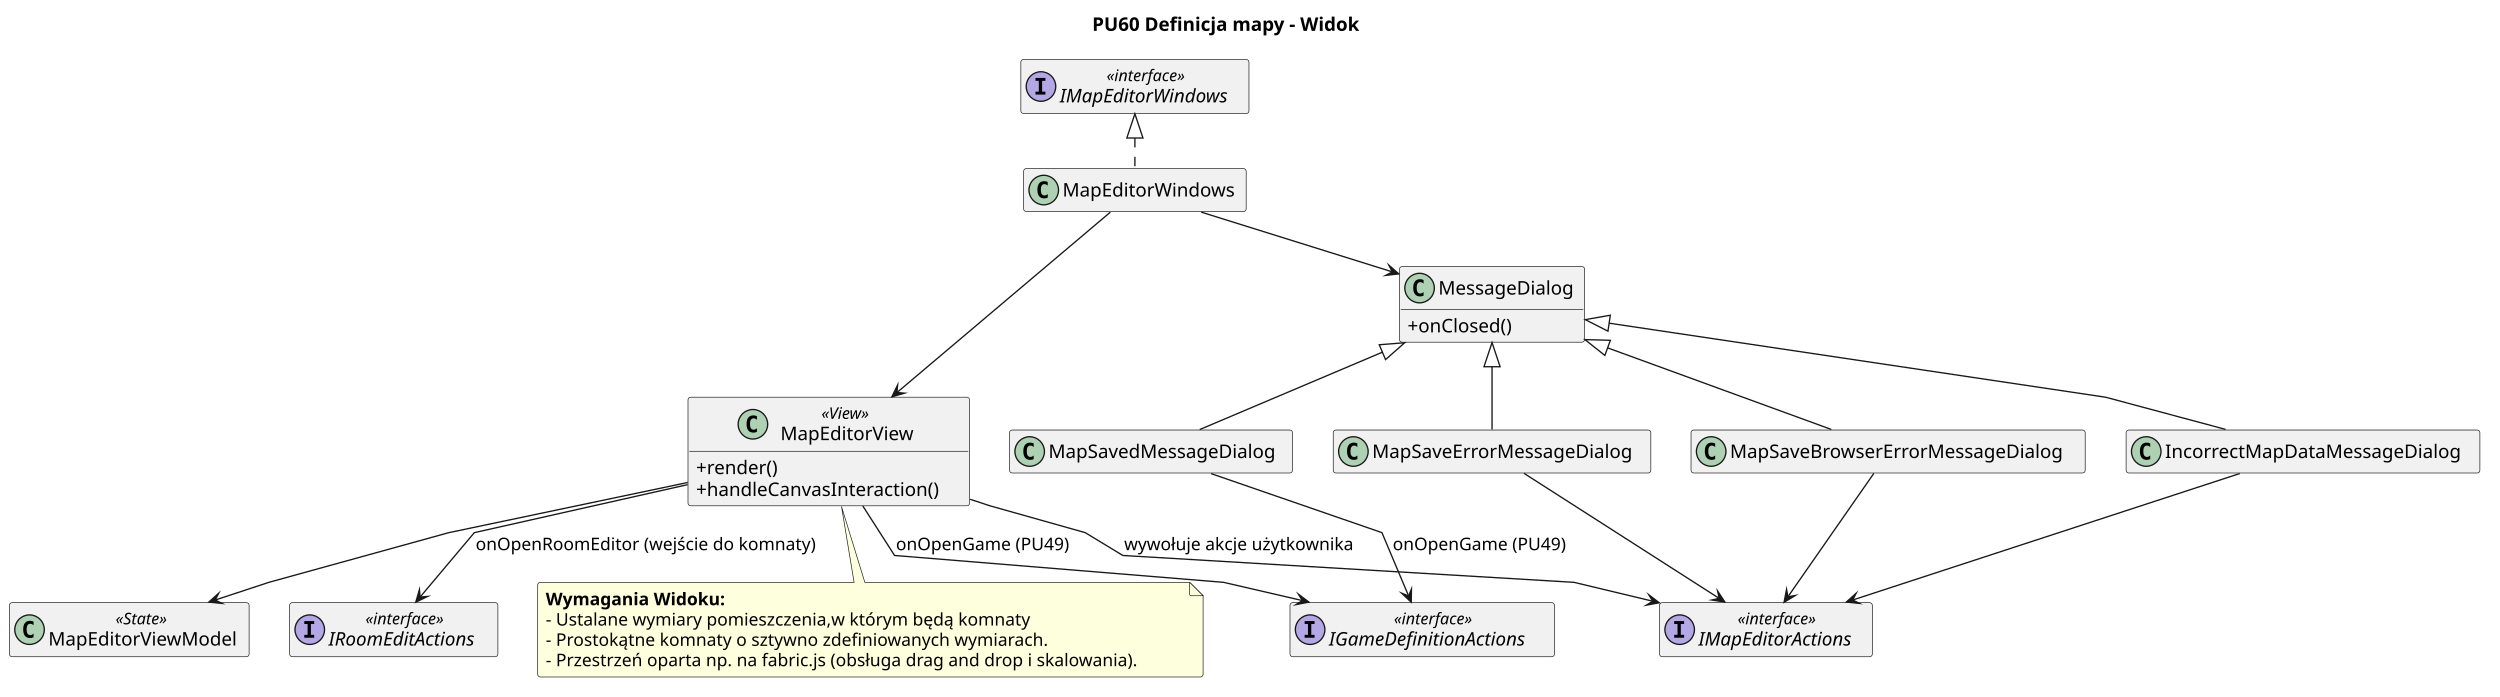
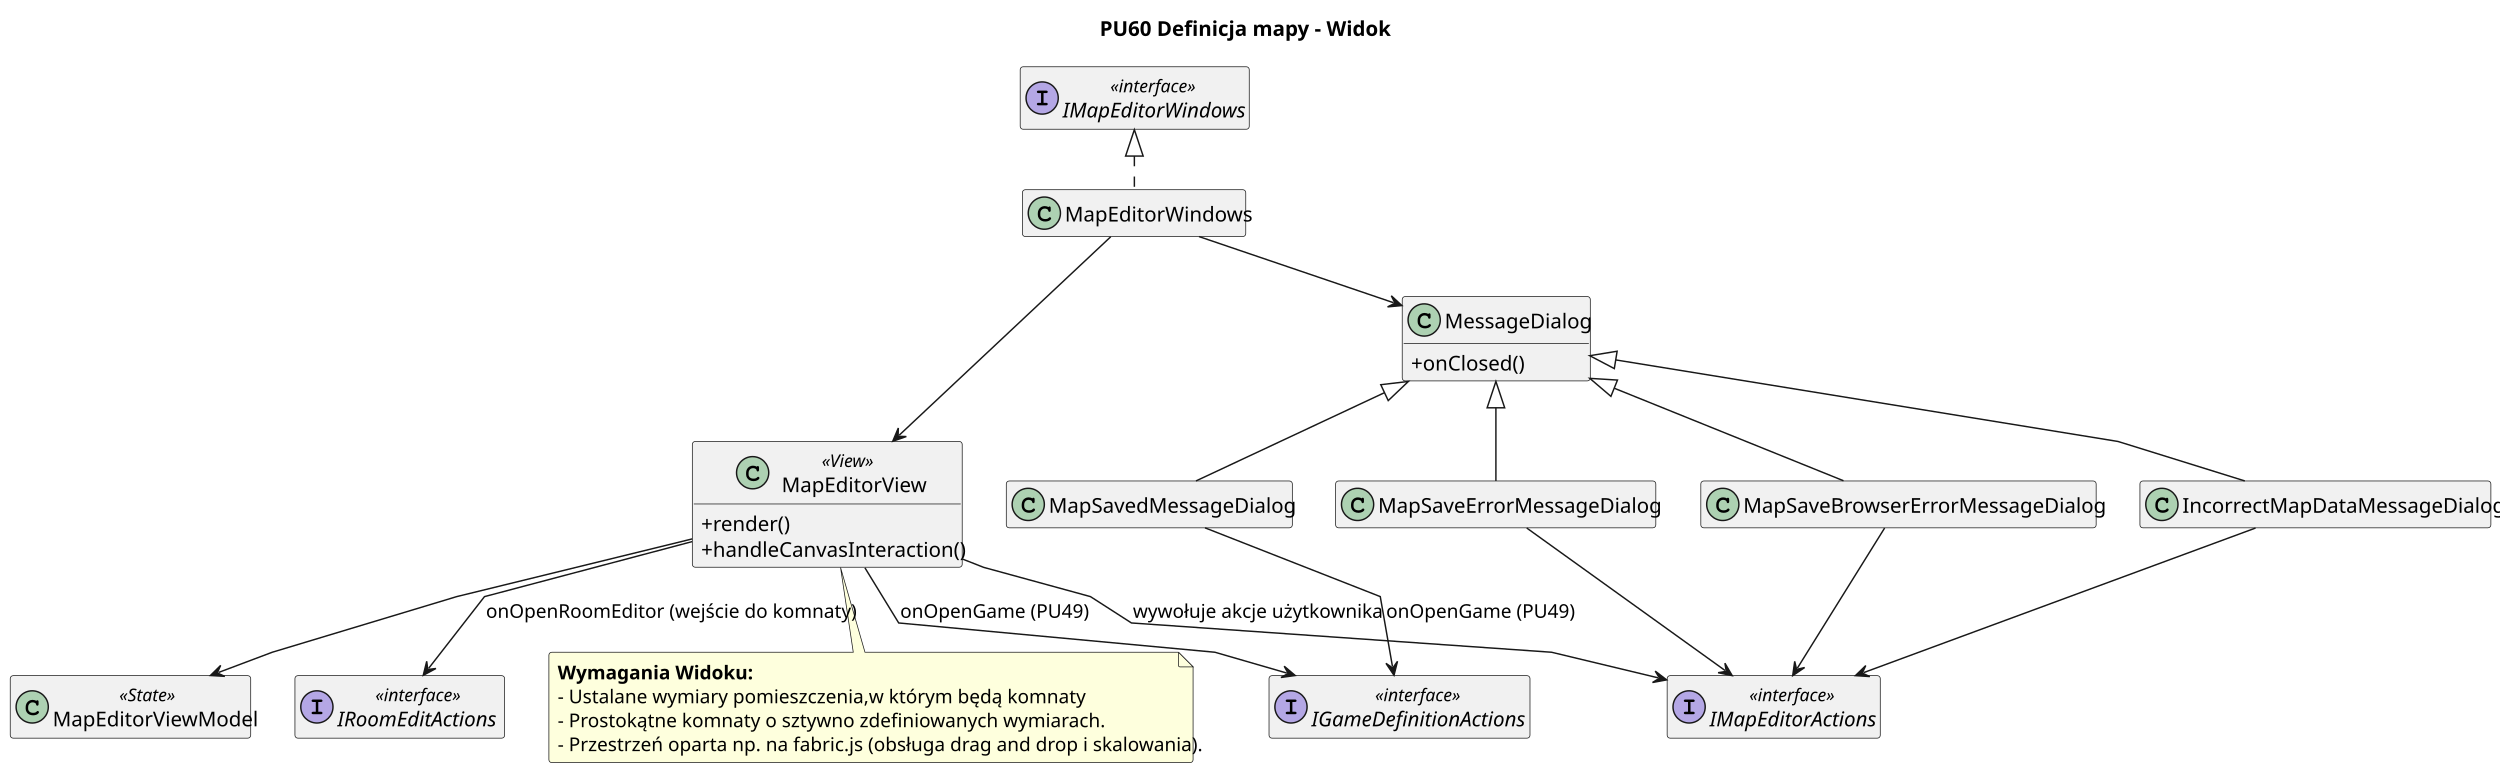
- <svg xmlns="http://www.w3.org/2000/svg" version="1.1" data-diagram-type="CLASS" style="width:1862px;height:519px;background:#FFFFFF;" width="1862px" height="519px" viewBox="0 0 1862 519" zoomAndPan="magnify" preserveAspectRatio="none" contentStyleType="text/css">
+ <svg xmlns="http://www.w3.org/2000/svg" contentStyleType="text/css" data-diagram-type="CLASS" height="528px" preserveAspectRatio="none" style="width:1708px;height:528px;background:#FFFFFF;" version="1.1" viewBox="0 0 1708 528" width="1708px" zoomAndPan="magnify">
  <defs />
-   <g font-family="sans-serif" lengthAdjust="spacing">
-     <g class="title" data-source-line="10">
-       <text x="813.455" y="22.995" fill="#000" font-size="14" textLength="228.108" font-weight="700">PU60 Definicja mapy - Widok</text>
+   <g>
+     <g class="title" data-source-line="15">
+       <text fill="#000000" font-family="sans-serif" font-size="14" font-weight="bold" lengthAdjust="spacing" textLength="192.158" x="751.303" y="24.533">PU60 Definicja mapy - Widok</text>
    </g>
-     <g class="entity" data-qualified-name="MapEditorView" id="ent0001" data-source-line="12">
-       <rect x="512.42" y="295.857" width="209.709" height="80.859" fill="#F1F1F1" style="stroke:#181818;stroke-width:0.5;" rx="2" ry="2" />
-       <ellipse cx="560.771" cy="315.99" rx="11" ry="11" fill="#ADD1B2" style="stroke:#181818;stroke-width:1;" />
-       <path d="M563.739,321.63 Q563.161,321.927 562.521,322.068 Q561.88,322.224 561.177,322.224 Q558.677,322.224 557.349,320.583 Q556.036,318.927 556.036,315.802 Q556.036,312.677 557.349,311.021 Q558.677,309.365 561.177,309.365 Q561.88,309.365 562.521,309.521 Q563.177,309.677 563.739,309.974 L563.739,312.693 Q563.114,312.115 562.521,311.849 Q561.927,311.568 561.302,311.568 Q559.958,311.568 559.271,312.646 Q558.583,313.708 558.583,315.802 Q558.583,317.896 559.271,318.974 Q559.958,320.037 561.302,320.037 Q561.927,320.037 562.521,319.771 Q563.114,319.49 563.739,318.912 L563.739,321.63 Z " fill="#000" />
-       <text x="611.813" y="311.996" fill="#000" font-size="12" textLength="43.424" font-style="italic">«View»</text>
-       <text x="581.271" y="327.821" fill="#000" font-size="14" textLength="104.508">MapEditorView</text>
-       <line x1="513.42" y1="336.123" x2="721.129" y2="336.123" style="stroke:#181818;stroke-width:0.5;" />
-       <text x="518.42" y="353.118" fill="#000" font-size="14" textLength="69.152">+render()</text>
-       <text x="518.42" y="369.414" fill="#000" font-size="14" textLength="197.709">+handleCanvasInteraction()</text>
+     <g class="entity" data-qualified-name="MapEditorView" data-source-line="17" id="ent0002">
+       <rect fill="#F1F1F1" height="85.922" rx="2" ry="2" style="stroke:#181818;stroke-width:0.5;" width="184.382" x="473" y="301.609" />
+       <ellipse cx="514.204" cy="322.961" fill="#ADD1B2" rx="11" ry="11" style="stroke:#181818;stroke-width:1;" />
+       <path d="M516.969,318.836 Q517.126,318.617 517.313,318.508 Q517.501,318.398 517.719,318.398 Q518.094,318.398 518.329,318.664 Q518.563,318.914 518.563,319.523 L518.563,320.977 Q518.563,321.586 518.329,321.852 Q518.094,322.117 517.719,322.117 Q517.376,322.117 517.173,321.914 Q516.969,321.727 516.86,321.211 Q516.813,320.852 516.626,320.664 Q516.298,320.289 515.688,320.07 Q515.079,319.852 514.454,319.852 Q513.688,319.852 513.048,320.18 Q512.423,320.508 511.923,321.258 Q511.438,322.008 511.438,323.039 L511.438,324.133 Q511.438,325.367 512.329,326.195 Q513.219,327.008 514.813,327.008 Q515.751,327.008 516.407,326.758 Q516.798,326.602 517.219,326.164 Q517.485,325.898 517.626,325.82 Q517.782,325.742 517.985,325.742 Q518.313,325.742 518.563,326.008 Q518.829,326.258 518.829,326.602 Q518.829,326.945 518.485,327.352 Q517.985,327.93 517.188,328.258 Q516.11,328.711 514.813,328.711 Q513.298,328.711 512.094,328.086 Q511.11,327.586 510.423,326.523 Q509.735,325.445 509.735,324.164 L509.735,323.008 Q509.735,321.68 510.344,320.539 Q510.969,319.383 512.063,318.773 Q513.157,318.148 514.391,318.148 Q515.126,318.148 515.766,318.32 Q516.423,318.477 516.969,318.836 Z " fill="#000000" />
+       <text fill="#000000" font-family="sans-serif" font-size="12" font-style="italic" lengthAdjust="spacing" textLength="39.357" x="561.424" y="319.066">«View»</text>
+       <text fill="#000000" font-family="sans-serif" font-size="14" lengthAdjust="spacing" textLength="94.151" x="534.027" y="336.236">MapEditorView</text>
+       <line style="stroke:#181818;stroke-width:0.5;" x1="474" x2="656.382" y1="344.312" y2="344.312" />
+       <text fill="#000000" font-family="sans-serif" font-size="14" lengthAdjust="spacing" textLength="57.969" x="479" y="362.846">+render()</text>
+       <text fill="#000000" font-family="sans-serif" font-size="14" lengthAdjust="spacing" textLength="172.382" x="479" y="380.455">+handleCanvasInteraction()</text>
    </g>
-     <g class="entity" data-qualified-name="MessageDialog" id="ent0002" data-source-line="17">
-       <rect x="1042.3" y="198.557" width="137.95" height="56.297" fill="#F1F1F1" style="stroke:#181818;stroke-width:0.5;" rx="2" ry="2" />
-       <ellipse cx="1057.3" cy="214.557" rx="11" ry="11" fill="#ADD1B2" style="stroke:#181818;stroke-width:1;" />
-       <path d="M1060.269,220.198 Q1059.691,220.494 1059.05,220.635 Q1058.409,220.791 1057.706,220.791 Q1055.206,220.791 1053.878,219.151 Q1052.566,217.494 1052.566,214.369 Q1052.566,211.244 1053.878,209.588 Q1055.206,207.932 1057.706,207.932 Q1058.409,207.932 1059.05,208.088 Q1059.706,208.244 1060.269,208.541 L1060.269,211.26 Q1059.644,210.682 1059.05,210.416 Q1058.456,210.135 1057.831,210.135 Q1056.488,210.135 1055.8,211.213 Q1055.113,212.276 1055.113,214.369 Q1055.113,216.463 1055.8,217.541 Q1056.488,218.604 1057.831,218.604 Q1058.456,218.604 1059.05,218.338 Q1059.644,218.057 1060.269,217.479 L1060.269,220.198 Z " fill="#000" />
-       <text x="1071.3" y="219.404" fill="#000" font-size="14" textLength="105.95">MessageDialog</text>
-       <line x1="1043.3" y1="230.557" x2="1179.25" y2="230.557" style="stroke:#181818;stroke-width:0.5;" />
-       <text x="1048.3" y="247.552" fill="#000" font-size="14" textLength="87.117">+onClosed()</text>
+     <g class="entity" data-qualified-name="MessageDialog" data-source-line="22" id="ent0003">
+       <rect fill="#F1F1F1" height="57.609" rx="2" ry="2" style="stroke:#181818;stroke-width:0.5;" width="128.496" x="958" y="202.609" />
+       <ellipse cx="973" cy="218.609" fill="#ADD1B2" rx="11" ry="11" style="stroke:#181818;stroke-width:1;" />
+       <path d="M975.766,214.484 Q975.922,214.266 976.109,214.156 Q976.297,214.047 976.516,214.047 Q976.891,214.047 977.125,214.312 Q977.359,214.562 977.359,215.172 L977.359,216.625 Q977.359,217.234 977.125,217.5 Q976.891,217.766 976.516,217.766 Q976.172,217.766 975.969,217.562 Q975.766,217.375 975.656,216.859 Q975.609,216.5 975.422,216.312 Q975.094,215.938 974.484,215.719 Q973.875,215.5 973.25,215.5 Q972.484,215.5 971.844,215.828 Q971.219,216.156 970.719,216.906 Q970.234,217.656 970.234,218.688 L970.234,219.781 Q970.234,221.016 971.125,221.844 Q972.016,222.656 973.609,222.656 Q974.547,222.656 975.203,222.406 Q975.594,222.25 976.016,221.812 Q976.281,221.547 976.422,221.469 Q976.578,221.391 976.781,221.391 Q977.109,221.391 977.359,221.656 Q977.625,221.906 977.625,222.25 Q977.625,222.594 977.281,223 Q976.781,223.578 975.984,223.906 Q974.906,224.359 973.609,224.359 Q972.094,224.359 970.891,223.734 Q969.906,223.234 969.219,222.172 Q968.531,221.094 968.531,219.812 L968.531,218.656 Q968.531,217.328 969.141,216.188 Q969.766,215.031 970.859,214.422 Q971.953,213.797 973.188,213.797 Q973.922,213.797 974.562,213.969 Q975.219,214.125 975.766,214.484 Z " fill="#000000" />
+       <text fill="#000000" font-family="sans-serif" font-size="14" lengthAdjust="spacing" textLength="96.496" x="987" y="224.338">MessageDialog</text>
+       <line style="stroke:#181818;stroke-width:0.5;" x1="959" x2="1085.496" y1="234.609" y2="234.609" />
+       <text fill="#000000" font-family="sans-serif" font-size="14" lengthAdjust="spacing" textLength="76.651" x="964" y="253.143">+onClosed()</text>
    </g>
-     <g class="entity" data-qualified-name="MapSavedMessageDialog" id="ent0003" data-source-line="21">
-       <rect x="751.9" y="320.287" width="210.746" height="32" fill="#F1F1F1" style="stroke:#181818;stroke-width:0.5;" rx="2" ry="2" />
-       <ellipse cx="766.9" cy="336.287" rx="11" ry="11" fill="#ADD1B2" style="stroke:#181818;stroke-width:1;" />
-       <path d="M769.869,341.927 Q769.291,342.224 768.65,342.365 Q768.009,342.521 767.306,342.521 Q764.806,342.521 763.478,340.881 Q762.166,339.224 762.166,336.099 Q762.166,332.974 763.478,331.318 Q764.806,329.662 767.306,329.662 Q768.009,329.662 768.65,329.818 Q769.306,329.974 769.869,330.271 L769.869,332.99 Q769.244,332.412 768.65,332.146 Q768.056,331.865 767.431,331.865 Q766.088,331.865 765.4,332.943 Q764.713,334.006 764.713,336.099 Q764.713,338.193 765.4,339.271 Q766.088,340.334 767.431,340.334 Q768.056,340.334 768.65,340.068 Q769.244,339.787 769.869,339.209 L769.869,341.927 Z " fill="#000" />
-       <text x="780.9" y="341.134" fill="#000" font-size="14" textLength="178.746">MapSavedMessageDialog</text>
+     <g class="entity" data-qualified-name="MapSavedMessageDialog" data-source-line="26" id="ent0004">
+       <rect fill="#F1F1F1" height="32" rx="2" ry="2" style="stroke:#181818;stroke-width:0.5;" width="195.427" x="687.5" y="328.609" />
+       <ellipse cx="702.5" cy="344.609" fill="#ADD1B2" rx="11" ry="11" style="stroke:#181818;stroke-width:1;" />
+       <path d="M705.266,340.484 Q705.422,340.266 705.609,340.156 Q705.797,340.047 706.016,340.047 Q706.391,340.047 706.625,340.312 Q706.859,340.562 706.859,341.172 L706.859,342.625 Q706.859,343.234 706.625,343.5 Q706.391,343.766 706.016,343.766 Q705.672,343.766 705.469,343.562 Q705.266,343.375 705.156,342.859 Q705.109,342.5 704.922,342.312 Q704.594,341.938 703.984,341.719 Q703.375,341.5 702.75,341.5 Q701.984,341.5 701.344,341.828 Q700.719,342.156 700.219,342.906 Q699.734,343.656 699.734,344.688 L699.734,345.781 Q699.734,347.016 700.625,347.844 Q701.516,348.656 703.109,348.656 Q704.047,348.656 704.703,348.406 Q705.094,348.25 705.516,347.812 Q705.781,347.547 705.922,347.469 Q706.078,347.391 706.281,347.391 Q706.609,347.391 706.859,347.656 Q707.125,347.906 707.125,348.25 Q707.125,348.594 706.781,349 Q706.281,349.578 705.484,349.906 Q704.406,350.359 703.109,350.359 Q701.594,350.359 700.391,349.734 Q699.406,349.234 698.719,348.172 Q698.031,347.094 698.031,345.812 L698.031,344.656 Q698.031,343.328 698.641,342.188 Q699.266,341.031 700.359,340.422 Q701.453,339.797 702.688,339.797 Q703.422,339.797 704.062,339.969 Q704.719,340.125 705.266,340.484 Z " fill="#000000" />
+       <text fill="#000000" font-family="sans-serif" font-size="14" lengthAdjust="spacing" textLength="163.427" x="716.5" y="350.338">MapSavedMessageDialog</text>
    </g>
-     <g class="entity" data-qualified-name="IncorrectMapDataMessageDialog" id="ent0004" data-source-line="22">
-       <rect x="1583.52" y="320.287" width="263.499" height="32" fill="#F1F1F1" style="stroke:#181818;stroke-width:0.5;" rx="2" ry="2" />
-       <ellipse cx="1598.52" cy="336.287" rx="11" ry="11" fill="#ADD1B2" style="stroke:#181818;stroke-width:1;" />
-       <path d="M1601.489,341.927 Q1600.911,342.224 1600.27,342.365 Q1599.629,342.521 1598.926,342.521 Q1596.426,342.521 1595.098,340.881 Q1593.786,339.224 1593.786,336.099 Q1593.786,332.974 1595.098,331.318 Q1596.426,329.662 1598.926,329.662 Q1599.629,329.662 1600.27,329.818 Q1600.926,329.974 1601.489,330.271 L1601.489,332.99 Q1600.864,332.412 1600.27,332.146 Q1599.676,331.865 1599.051,331.865 Q1597.708,331.865 1597.02,332.943 Q1596.333,334.006 1596.333,336.099 Q1596.333,338.193 1597.02,339.271 Q1597.708,340.334 1599.051,340.334 Q1599.676,340.334 1600.27,340.068 Q1600.864,339.787 1601.489,339.209 L1601.489,341.927 Z " fill="#000" />
-       <text x="1612.52" y="341.134" fill="#000" font-size="14" textLength="231.499">IncorrectMapDataMessageDialog</text>
+     <g class="entity" data-qualified-name="IncorrectMapDataMessageDialog" data-source-line="27" id="ent0005">
+       <rect fill="#F1F1F1" height="32" rx="2" ry="2" style="stroke:#181818;stroke-width:0.5;" width="239.765" x="1462" y="328.609" />
+       <ellipse cx="1477" cy="344.609" fill="#ADD1B2" rx="11" ry="11" style="stroke:#181818;stroke-width:1;" />
+       <path d="M1479.766,340.484 Q1479.922,340.266 1480.109,340.156 Q1480.297,340.047 1480.516,340.047 Q1480.891,340.047 1481.125,340.312 Q1481.359,340.562 1481.359,341.172 L1481.359,342.625 Q1481.359,343.234 1481.125,343.5 Q1480.891,343.766 1480.516,343.766 Q1480.172,343.766 1479.969,343.562 Q1479.766,343.375 1479.656,342.859 Q1479.609,342.5 1479.422,342.312 Q1479.094,341.938 1478.484,341.719 Q1477.875,341.5 1477.25,341.5 Q1476.484,341.5 1475.844,341.828 Q1475.219,342.156 1474.719,342.906 Q1474.234,343.656 1474.234,344.688 L1474.234,345.781 Q1474.234,347.016 1475.125,347.844 Q1476.016,348.656 1477.609,348.656 Q1478.547,348.656 1479.203,348.406 Q1479.594,348.25 1480.016,347.812 Q1480.281,347.547 1480.422,347.469 Q1480.578,347.391 1480.781,347.391 Q1481.109,347.391 1481.359,347.656 Q1481.625,347.906 1481.625,348.25 Q1481.625,348.594 1481.281,349 Q1480.781,349.578 1479.984,349.906 Q1478.906,350.359 1477.609,350.359 Q1476.094,350.359 1474.891,349.734 Q1473.906,349.234 1473.219,348.172 Q1472.531,347.094 1472.531,345.812 L1472.531,344.656 Q1472.531,343.328 1473.141,342.188 Q1473.766,341.031 1474.859,340.422 Q1475.953,339.797 1477.188,339.797 Q1477.922,339.797 1478.562,339.969 Q1479.219,340.125 1479.766,340.484 Z " fill="#000000" />
+       <text fill="#000000" font-family="sans-serif" font-size="14" lengthAdjust="spacing" textLength="207.765" x="1491" y="350.338">IncorrectMapDataMessageDialog</text>
    </g>
-     <g class="entity" data-qualified-name="MapSaveErrorMessageDialog" id="ent0005" data-source-line="23">
-       <rect x="993" y="320.287" width="236.538" height="32" fill="#F1F1F1" style="stroke:#181818;stroke-width:0.5;" rx="2" ry="2" />
-       <ellipse cx="1008" cy="336.287" rx="11" ry="11" fill="#ADD1B2" style="stroke:#181818;stroke-width:1;" />
-       <path d="M1010.969,341.927 Q1010.391,342.224 1009.75,342.365 Q1009.109,342.521 1008.406,342.521 Q1005.906,342.521 1004.578,340.881 Q1003.266,339.224 1003.266,336.099 Q1003.266,332.974 1004.578,331.318 Q1005.906,329.662 1008.406,329.662 Q1009.109,329.662 1009.75,329.818 Q1010.406,329.974 1010.969,330.271 L1010.969,332.99 Q1010.344,332.412 1009.75,332.146 Q1009.156,331.865 1008.531,331.865 Q1007.188,331.865 1006.5,332.943 Q1005.813,334.006 1005.813,336.099 Q1005.813,338.193 1006.5,339.271 Q1007.188,340.334 1008.531,340.334 Q1009.156,340.334 1009.75,340.068 Q1010.344,339.787 1010.969,339.209 L1010.969,341.927 Z " fill="#000" />
-       <text x="1022" y="341.134" fill="#000" font-size="14" textLength="204.538">MapSaveErrorMessageDialog</text>
+     <g class="entity" data-qualified-name="MapSaveErrorMessageDialog" data-source-line="28" id="ent0006">
+       <rect fill="#F1F1F1" height="32" rx="2" ry="2" style="stroke:#181818;stroke-width:0.5;" width="218.751" x="912.5" y="328.609" />
+       <ellipse cx="927.5" cy="344.609" fill="#ADD1B2" rx="11" ry="11" style="stroke:#181818;stroke-width:1;" />
+       <path d="M930.266,340.484 Q930.422,340.266 930.609,340.156 Q930.797,340.047 931.016,340.047 Q931.391,340.047 931.625,340.312 Q931.859,340.562 931.859,341.172 L931.859,342.625 Q931.859,343.234 931.625,343.5 Q931.391,343.766 931.016,343.766 Q930.672,343.766 930.469,343.562 Q930.266,343.375 930.156,342.859 Q930.109,342.5 929.922,342.312 Q929.594,341.938 928.984,341.719 Q928.375,341.5 927.75,341.5 Q926.984,341.5 926.344,341.828 Q925.719,342.156 925.219,342.906 Q924.734,343.656 924.734,344.688 L924.734,345.781 Q924.734,347.016 925.625,347.844 Q926.516,348.656 928.109,348.656 Q929.047,348.656 929.703,348.406 Q930.094,348.25 930.516,347.812 Q930.781,347.547 930.922,347.469 Q931.078,347.391 931.281,347.391 Q931.609,347.391 931.859,347.656 Q932.125,347.906 932.125,348.25 Q932.125,348.594 931.781,349 Q931.281,349.578 930.484,349.906 Q929.406,350.359 928.109,350.359 Q926.594,350.359 925.391,349.734 Q924.406,349.234 923.719,348.172 Q923.031,347.094 923.031,345.812 L923.031,344.656 Q923.031,343.328 923.641,342.188 Q924.266,341.031 925.359,340.422 Q926.453,339.797 927.688,339.797 Q928.422,339.797 929.062,339.969 Q929.719,340.125 930.266,340.484 Z " fill="#000000" />
+       <text fill="#000000" font-family="sans-serif" font-size="14" lengthAdjust="spacing" textLength="186.751" x="941.5" y="350.338">MapSaveErrorMessageDialog</text>
    </g>
-     <g class="entity" data-qualified-name="MapSaveBrowserErrorMessageDialog" id="ent0006" data-source-line="24">
-       <rect x="1259.48" y="320.287" width="293.577" height="32" fill="#F1F1F1" style="stroke:#181818;stroke-width:0.5;" rx="2" ry="2" />
-       <ellipse cx="1274.48" cy="336.287" rx="11" ry="11" fill="#ADD1B2" style="stroke:#181818;stroke-width:1;" />
-       <path d="M1277.449,341.927 Q1276.871,342.224 1276.23,342.365 Q1275.589,342.521 1274.886,342.521 Q1272.386,342.521 1271.058,340.881 Q1269.746,339.224 1269.746,336.099 Q1269.746,332.974 1271.058,331.318 Q1272.386,329.662 1274.886,329.662 Q1275.589,329.662 1276.23,329.818 Q1276.886,329.974 1277.449,330.271 L1277.449,332.99 Q1276.824,332.412 1276.23,332.146 Q1275.636,331.865 1275.011,331.865 Q1273.668,331.865 1272.98,332.943 Q1272.293,334.006 1272.293,336.099 Q1272.293,338.193 1272.98,339.271 Q1273.668,340.334 1275.011,340.334 Q1275.636,340.334 1276.23,340.068 Q1276.824,339.787 1277.449,339.209 L1277.449,341.927 Z " fill="#000" />
-       <text x="1288.48" y="341.134" fill="#000" font-size="14" textLength="261.577">MapSaveBrowserErrorMessageDialog</text>
+     <g class="entity" data-qualified-name="MapSaveBrowserErrorMessageDialog" data-source-line="29" id="ent0007">
+       <rect fill="#F1F1F1" height="32" rx="2" ry="2" style="stroke:#181818;stroke-width:0.5;" width="270.096" x="1162" y="328.609" />
+       <ellipse cx="1177" cy="344.609" fill="#ADD1B2" rx="11" ry="11" style="stroke:#181818;stroke-width:1;" />
+       <path d="M1179.766,340.484 Q1179.922,340.266 1180.109,340.156 Q1180.297,340.047 1180.516,340.047 Q1180.891,340.047 1181.125,340.312 Q1181.359,340.562 1181.359,341.172 L1181.359,342.625 Q1181.359,343.234 1181.125,343.5 Q1180.891,343.766 1180.516,343.766 Q1180.172,343.766 1179.969,343.562 Q1179.766,343.375 1179.656,342.859 Q1179.609,342.5 1179.422,342.312 Q1179.094,341.938 1178.484,341.719 Q1177.875,341.5 1177.25,341.5 Q1176.484,341.5 1175.844,341.828 Q1175.219,342.156 1174.719,342.906 Q1174.234,343.656 1174.234,344.688 L1174.234,345.781 Q1174.234,347.016 1175.125,347.844 Q1176.016,348.656 1177.609,348.656 Q1178.547,348.656 1179.203,348.406 Q1179.594,348.25 1180.016,347.812 Q1180.281,347.547 1180.422,347.469 Q1180.578,347.391 1180.781,347.391 Q1181.109,347.391 1181.359,347.656 Q1181.625,347.906 1181.625,348.25 Q1181.625,348.594 1181.281,349 Q1180.781,349.578 1179.984,349.906 Q1178.906,350.359 1177.609,350.359 Q1176.094,350.359 1174.891,349.734 Q1173.906,349.234 1173.219,348.172 Q1172.531,347.094 1172.531,345.812 L1172.531,344.656 Q1172.531,343.328 1173.141,342.188 Q1173.766,341.031 1174.859,340.422 Q1175.953,339.797 1177.188,339.797 Q1177.922,339.797 1178.562,339.969 Q1179.219,340.125 1179.766,340.484 Z " fill="#000000" />
+       <text fill="#000000" font-family="sans-serif" font-size="14" lengthAdjust="spacing" textLength="238.096" x="1191" y="350.338">MapSaveBrowserErrorMessageDialog</text>
    </g>
-     <g class="entity" data-qualified-name="MapEditorWindows" id="ent0015" data-source-line="31">
-       <rect x="762.38" y="125.557" width="165.779" height="32" fill="#F1F1F1" style="stroke:#181818;stroke-width:0.5;" rx="2" ry="2" />
-       <ellipse cx="777.38" cy="141.557" rx="11" ry="11" fill="#ADD1B2" style="stroke:#181818;stroke-width:1;" />
-       <path d="M780.349,147.198 Q779.771,147.494 779.13,147.635 Q778.489,147.791 777.786,147.791 Q775.286,147.791 773.958,146.151 Q772.646,144.494 772.646,141.369 Q772.646,138.244 773.958,136.588 Q775.286,134.932 777.786,134.932 Q778.489,134.932 779.13,135.088 Q779.786,135.244 780.349,135.541 L780.349,138.26 Q779.724,137.682 779.13,137.416 Q778.536,137.135 777.911,137.135 Q776.568,137.135 775.88,138.213 Q775.193,139.276 775.193,141.369 Q775.193,143.463 775.88,144.541 Q776.568,145.604 777.911,145.604 Q778.536,145.604 779.13,145.338 Q779.724,145.057 780.349,144.479 L780.349,147.198 Z " fill="#000" />
-       <text x="791.38" y="146.404" fill="#000" font-size="14" textLength="133.779">MapEditorWindows</text>
+     <g class="entity" data-qualified-name="MapEditorWindows" data-source-line="36" id="ent0016">
+       <rect fill="#F1F1F1" height="32" rx="2" ry="2" style="stroke:#181818;stroke-width:0.5;" width="152.6" x="698.5" y="129.609" />
+       <ellipse cx="713.5" cy="145.609" fill="#ADD1B2" rx="11" ry="11" style="stroke:#181818;stroke-width:1;" />
+       <path d="M716.266,141.484 Q716.422,141.266 716.609,141.156 Q716.797,141.047 717.016,141.047 Q717.391,141.047 717.625,141.312 Q717.859,141.562 717.859,142.172 L717.859,143.625 Q717.859,144.234 717.625,144.5 Q717.391,144.766 717.016,144.766 Q716.672,144.766 716.469,144.562 Q716.266,144.375 716.156,143.859 Q716.109,143.5 715.922,143.312 Q715.594,142.938 714.984,142.719 Q714.375,142.5 713.75,142.5 Q712.984,142.5 712.344,142.828 Q711.719,143.156 711.219,143.906 Q710.734,144.656 710.734,145.688 L710.734,146.781 Q710.734,148.016 711.625,148.844 Q712.516,149.656 714.109,149.656 Q715.047,149.656 715.703,149.406 Q716.094,149.25 716.516,148.812 Q716.781,148.547 716.922,148.469 Q717.078,148.391 717.281,148.391 Q717.609,148.391 717.859,148.656 Q718.125,148.906 718.125,149.25 Q718.125,149.594 717.781,150 Q717.281,150.578 716.484,150.906 Q715.406,151.359 714.109,151.359 Q712.594,151.359 711.391,150.734 Q710.406,150.234 709.719,149.172 Q709.031,148.094 709.031,146.812 L709.031,145.656 Q709.031,144.328 709.641,143.188 Q710.266,142.031 711.359,141.422 Q712.453,140.797 713.688,140.797 Q714.422,140.797 715.062,140.969 Q715.719,141.125 716.266,141.484 Z " fill="#000000" />
+       <text fill="#000000" font-family="sans-serif" font-size="14" lengthAdjust="spacing" textLength="120.6" x="727.5" y="151.338">MapEditorWindows</text>
    </g>
-     <g class="entity" data-qualified-name="MapEditorViewModel" id="ent0016" data-source-line="32">
-       <rect x="7" y="448.847" width="178.542" height="40.266" fill="#F1F1F1" style="stroke:#181818;stroke-width:0.5;" rx="2" ry="2" />
-       <ellipse cx="22" cy="468.98" rx="11" ry="11" fill="#ADD1B2" style="stroke:#181818;stroke-width:1;" />
-       <path d="M24.969,474.62 Q24.391,474.917 23.75,475.058 Q23.109,475.214 22.406,475.214 Q19.906,475.214 18.578,473.573 Q17.266,471.917 17.266,468.792 Q17.266,465.667 18.578,464.011 Q19.906,462.355 22.406,462.355 Q23.109,462.355 23.75,462.511 Q24.406,462.667 24.969,462.964 L24.969,465.683 Q24.344,465.105 23.75,464.839 Q23.156,464.558 22.531,464.558 Q21.188,464.558 20.5,465.636 Q19.813,466.698 19.813,468.792 Q19.813,470.886 20.5,471.964 Q21.188,473.027 22.531,473.027 Q23.156,473.027 23.75,472.761 Q24.344,472.48 24.969,471.902 L24.969,474.62 Z " fill="#000" />
-       <text x="86.047" y="464.986" fill="#000" font-size="12" textLength="46.447" font-style="italic">«State»</text>
-       <text x="36" y="480.811" fill="#000" font-size="14" textLength="146.542">MapEditorViewModel</text>
+     <g class="entity" data-qualified-name="MapEditorViewModel" data-source-line="37" id="ent0017">
+       <rect fill="#F1F1F1" height="42.703" rx="2" ry="2" style="stroke:#181818;stroke-width:0.5;" width="164.282" x="7" y="461.609" />
+       <ellipse cx="22" cy="482.961" fill="#ADD1B2" rx="11" ry="11" style="stroke:#181818;stroke-width:1;" />
+       <path d="M24.766,478.836 Q24.922,478.617 25.109,478.508 Q25.297,478.398 25.516,478.398 Q25.891,478.398 26.125,478.664 Q26.359,478.914 26.359,479.523 L26.359,480.977 Q26.359,481.586 26.125,481.852 Q25.891,482.117 25.516,482.117 Q25.172,482.117 24.969,481.914 Q24.766,481.727 24.656,481.211 Q24.609,480.852 24.422,480.664 Q24.094,480.289 23.484,480.07 Q22.875,479.852 22.25,479.852 Q21.484,479.852 20.844,480.18 Q20.219,480.508 19.719,481.258 Q19.234,482.008 19.234,483.039 L19.234,484.133 Q19.234,485.367 20.125,486.195 Q21.016,487.008 22.609,487.008 Q23.547,487.008 24.203,486.758 Q24.594,486.602 25.016,486.164 Q25.281,485.898 25.422,485.82 Q25.578,485.742 25.781,485.742 Q26.109,485.742 26.359,486.008 Q26.625,486.258 26.625,486.602 Q26.625,486.945 26.281,487.352 Q25.781,487.93 24.984,488.258 Q23.906,488.711 22.609,488.711 Q21.094,488.711 19.891,488.086 Q18.906,487.586 18.219,486.523 Q17.531,485.445 17.531,484.164 L17.531,483.008 Q17.531,481.68 18.141,480.539 Q18.766,479.383 19.859,478.773 Q20.953,478.148 22.188,478.148 Q22.922,478.148 23.562,478.32 Q24.219,478.477 24.766,478.836 Z " fill="#000000" />
+       <text fill="#000000" font-family="sans-serif" font-size="12" font-style="italic" lengthAdjust="spacing" textLength="41.367" x="81.457" y="479.066">«State»</text>
+       <text fill="#000000" font-family="sans-serif" font-size="14" lengthAdjust="spacing" textLength="132.282" x="36" y="496.236">MapEditorViewModel</text>
    </g>
-     <g class="entity" data-qualified-name="IMapEditorWindows" id="ent0017" data-source-line="33">
-       <rect x="760.32" y="44.297" width="169.908" height="40.266" fill="#F1F1F1" style="stroke:#181818;stroke-width:0.5;" rx="2" ry="2" />
-       <ellipse cx="775.32" cy="64.43" rx="11" ry="11" fill="#B4A7E5" style="stroke:#181818;stroke-width:1;" />
-       <path d="M771.242,60.195 L771.242,58.039 L778.633,58.039 L778.633,60.195 L776.164,60.195 L776.164,68.273 L778.633,68.273 L778.633,70.43 L771.242,70.43 L771.242,68.273 L773.711,68.273 L773.711,60.195 L771.242,60.195 Z " fill="#000" />
-       <text x="824.173" y="60.436" fill="#000" font-size="12" textLength="68.203" font-style="italic">«interface»</text>
-       <text x="789.32" y="76.261" fill="#000" font-size="14" textLength="137.908" font-style="italic">IMapEditorWindows</text>
+     <g class="entity" data-qualified-name="IMapEditorWindows" data-source-line="38" id="ent0018">
+       <rect fill="#F1F1F1" height="42.703" rx="2" ry="2" style="stroke:#181818;stroke-width:0.5;" width="156.489" x="697" y="45.609" />
+       <ellipse cx="712" cy="66.961" fill="#B4A7E5" rx="11" ry="11" style="stroke:#181818;stroke-width:1;" />
+       <path d="M712.953,63.602 L712.953,70.258 L714.672,70.258 Q715.281,70.258 715.547,70.492 Q715.812,70.727 715.812,71.117 Q715.812,71.492 715.547,71.727 Q715.281,71.961 714.672,71.961 L709.531,71.961 Q708.922,71.961 708.656,71.727 Q708.391,71.492 708.391,71.102 Q708.391,70.727 708.656,70.492 Q708.922,70.258 709.531,70.258 L711.25,70.258 L711.25,63.602 L709.531,63.602 Q708.922,63.602 708.656,63.367 Q708.391,63.133 708.391,62.742 Q708.391,62.367 708.656,62.133 Q708.922,61.898 709.531,61.898 L714.672,61.898 Q715.281,61.898 715.547,62.133 Q715.812,62.367 715.812,62.742 Q715.812,63.133 715.547,63.367 Q715.281,63.602 714.672,63.602 L712.953,63.602 Z " fill="#000000" />
+       <text fill="#000000" font-family="sans-serif" font-size="12" font-style="italic" lengthAdjust="spacing" textLength="59.373" x="758.558" y="63.066">«interface»</text>
+       <text fill="#000000" font-family="sans-serif" font-size="14" font-style="italic" lengthAdjust="spacing" textLength="124.489" x="726" y="80.236">IMapEditorWindows</text>
    </g>
-     <g class="entity" data-qualified-name="IMapEditorActions" id="ent0018" data-source-line="34">
-       <rect x="1236.02" y="448.847" width="158.492" height="40.266" fill="#F1F1F1" style="stroke:#181818;stroke-width:0.5;" rx="2" ry="2" />
-       <ellipse cx="1251.02" cy="468.98" rx="11" ry="11" fill="#B4A7E5" style="stroke:#181818;stroke-width:1;" />
-       <path d="M1246.942,464.745 L1246.942,462.589 L1254.333,462.589 L1254.333,464.745 L1251.864,464.745 L1251.864,472.823 L1254.333,472.823 L1254.333,474.98 L1246.942,474.98 L1246.942,472.823 L1249.411,472.823 L1249.411,464.745 L1246.942,464.745 Z " fill="#000" />
-       <text x="1294.165" y="464.986" fill="#000" font-size="12" textLength="68.203" font-style="italic">«interface»</text>
-       <text x="1265.02" y="480.811" fill="#000" font-size="14" textLength="126.492" font-style="italic">IMapEditorActions</text>
+     <g class="entity" data-qualified-name="IMapEditorActions" data-source-line="39" id="ent0019">
+       <rect fill="#F1F1F1" height="42.703" rx="2" ry="2" style="stroke:#181818;stroke-width:0.5;" width="145.606" x="1139" y="461.609" />
+       <ellipse cx="1154" cy="482.961" fill="#B4A7E5" rx="11" ry="11" style="stroke:#181818;stroke-width:1;" />
+       <path d="M1154.953,479.602 L1154.953,486.258 L1156.672,486.258 Q1157.281,486.258 1157.547,486.492 Q1157.812,486.727 1157.812,487.117 Q1157.812,487.492 1157.547,487.727 Q1157.281,487.961 1156.672,487.961 L1151.531,487.961 Q1150.922,487.961 1150.656,487.727 Q1150.391,487.492 1150.391,487.102 Q1150.391,486.727 1150.656,486.492 Q1150.922,486.258 1151.531,486.258 L1153.25,486.258 L1153.25,479.602 L1151.531,479.602 Q1150.922,479.602 1150.656,479.367 Q1150.391,479.133 1150.391,478.742 Q1150.391,478.367 1150.656,478.133 Q1150.922,477.898 1151.531,477.898 L1156.672,477.898 Q1157.281,477.898 1157.547,478.133 Q1157.812,478.367 1157.812,478.742 Q1157.812,479.133 1157.547,479.367 Q1157.281,479.602 1156.672,479.602 L1154.953,479.602 Z " fill="#000000" />
+       <text fill="#000000" font-family="sans-serif" font-size="12" font-style="italic" lengthAdjust="spacing" textLength="59.373" x="1195.117" y="479.066">«interface»</text>
+       <text fill="#000000" font-family="sans-serif" font-size="14" font-style="italic" lengthAdjust="spacing" textLength="113.606" x="1168" y="496.236">IMapEditorActions</text>
    </g>
-     <g class="entity" data-qualified-name="IGameDefinitionActions" id="ent0019" data-source-line="35">
-       <rect x="960.78" y="448.847" width="196.985" height="40.266" fill="#F1F1F1" style="stroke:#181818;stroke-width:0.5;" rx="2" ry="2" />
-       <ellipse cx="975.78" cy="468.98" rx="11" ry="11" fill="#B4A7E5" style="stroke:#181818;stroke-width:1;" />
-       <path d="M971.702,464.745 L971.702,462.589 L979.093,462.589 L979.093,464.745 L976.624,464.745 L976.624,472.823 L979.093,472.823 L979.093,474.98 L971.702,474.98 L971.702,472.823 L974.171,472.823 L974.171,464.745 L971.702,464.745 Z " fill="#000" />
-       <text x="1038.171" y="464.986" fill="#000" font-size="12" textLength="68.203" font-style="italic">«interface»</text>
-       <text x="989.78" y="480.811" fill="#000" font-size="14" textLength="164.985" font-style="italic">IGameDefinitionActions</text>
+     <g class="entity" data-qualified-name="IGameDefinitionActions" data-source-line="40" id="ent0020">
+       <rect fill="#F1F1F1" height="42.703" rx="2" ry="2" style="stroke:#181818;stroke-width:0.5;" width="178.289" x="867" y="461.609" />
+       <ellipse cx="882" cy="482.961" fill="#B4A7E5" rx="11" ry="11" style="stroke:#181818;stroke-width:1;" />
+       <path d="M882.953,479.602 L882.953,486.258 L884.672,486.258 Q885.281,486.258 885.547,486.492 Q885.812,486.727 885.812,487.117 Q885.812,487.492 885.547,487.727 Q885.281,487.961 884.672,487.961 L879.531,487.961 Q878.922,487.961 878.656,487.727 Q878.391,487.492 878.391,487.102 Q878.391,486.727 878.656,486.492 Q878.922,486.258 879.531,486.258 L881.25,486.258 L881.25,479.602 L879.531,479.602 Q878.922,479.602 878.656,479.367 Q878.391,479.133 878.391,478.742 Q878.391,478.367 878.656,478.133 Q878.922,477.898 879.531,477.898 L884.672,477.898 Q885.281,477.898 885.547,478.133 Q885.812,478.367 885.812,478.742 Q885.812,479.133 885.547,479.367 Q885.281,479.602 884.672,479.602 L882.953,479.602 Z " fill="#000000" />
+       <text fill="#000000" font-family="sans-serif" font-size="12" font-style="italic" lengthAdjust="spacing" textLength="59.373" x="939.458" y="479.066">«interface»</text>
+       <text fill="#000000" font-family="sans-serif" font-size="14" font-style="italic" lengthAdjust="spacing" textLength="146.289" x="896" y="496.236">IGameDefinitionActions</text>
    </g>
-     <g class="entity" data-qualified-name="IRoomEditActions" id="ent0020" data-source-line="36">
-       <rect x="215.71" y="448.847" width="155.122" height="40.266" fill="#F1F1F1" style="stroke:#181818;stroke-width:0.5;" rx="2" ry="2" />
-       <ellipse cx="230.71" cy="468.98" rx="11" ry="11" fill="#B4A7E5" style="stroke:#181818;stroke-width:1;" />
-       <path d="M226.632,464.745 L226.632,462.589 L234.023,462.589 L234.023,464.745 L231.554,464.745 L231.554,472.823 L234.023,472.823 L234.023,474.98 L226.632,474.98 L226.632,472.823 L229.101,472.823 L229.101,464.745 L226.632,464.745 Z " fill="#000" />
-       <text x="272.169" y="464.986" fill="#000" font-size="12" textLength="68.203" font-style="italic">«interface»</text>
-       <text x="244.71" y="480.811" fill="#000" font-size="14" textLength="123.122" font-style="italic">IRoomEditActions</text>
+     <g class="entity" data-qualified-name="IRoomEditActions" data-source-line="41" id="ent0021">
+       <rect fill="#F1F1F1" height="42.703" rx="2" ry="2" style="stroke:#181818;stroke-width:0.5;" width="143.269" x="201.5" y="461.609" />
+       <ellipse cx="216.5" cy="482.961" fill="#B4A7E5" rx="11" ry="11" style="stroke:#181818;stroke-width:1;" />
+       <path d="M217.453,479.602 L217.453,486.258 L219.172,486.258 Q219.781,486.258 220.047,486.492 Q220.312,486.727 220.312,487.117 Q220.312,487.492 220.047,487.727 Q219.781,487.961 219.172,487.961 L214.031,487.961 Q213.422,487.961 213.156,487.727 Q212.891,487.492 212.891,487.102 Q212.891,486.727 213.156,486.492 Q213.422,486.258 214.031,486.258 L215.75,486.258 L215.75,479.602 L214.031,479.602 Q213.422,479.602 213.156,479.367 Q212.891,479.133 212.891,478.742 Q212.891,478.367 213.156,478.133 Q213.422,477.898 214.031,477.898 L219.172,477.898 Q219.781,477.898 220.047,478.133 Q220.312,478.367 220.312,478.742 Q220.312,479.133 220.047,479.367 Q219.781,479.602 219.172,479.602 L217.453,479.602 Z " fill="#000000" />
+       <text fill="#000000" font-family="sans-serif" font-size="12" font-style="italic" lengthAdjust="spacing" textLength="59.373" x="256.448" y="479.066">«interface»</text>
+       <text fill="#000000" font-family="sans-serif" font-size="14" font-style="italic" lengthAdjust="spacing" textLength="111.269" x="230.5" y="496.236">IRoomEditActions</text>
    </g>
-     <g class="entity" data-qualified-name="GMN33" id="ent0034" data-source-line="53">
-       <path d="M400.47,435.717 L400.47,502.248 A2,2 0 0 0 402.47,504.248 L894.065,504.248 A2,2 0 0 0 896.065,502.248 L896.065,443.717 L886.065,433.717 L644.12,433.717 L626.74,377.207 L636.12,433.717 L402.47,433.717 A2,2 0 0 0 400.47,435.717" style="stroke:#181818;stroke-width:0.5;" fill="#FEFFDD" />
-       <path d="M886.065,433.717 L886.065,442.717 A1,1 0 0 0 887.065,443.717 L896.065,443.717 L886.065,433.717" style="stroke:#181818;stroke-width:0.5;" fill="#FEFFDD" />
-       <text x="406.47" y="450.784" fill="#000" font-size="13" textLength="150.351" font-weight="700">Wymagania Widoku:</text>
-       <text x="406.47" y="465.917" fill="#000" font-size="13" textLength="388.775">- Ustalane wymiary pomieszczenia,w którym będą komnaty</text>
-       <text x="406.47" y="481.049" fill="#000" font-size="13" textLength="401.965">- Prostokątne komnaty o sztywno zdefiniowanych wymiarach.</text>
-       <text x="406.47" y="496.182" fill="#000" font-size="13" textLength="474.595">- Przestrzeń oparta np. na fabric.js (obsługa drag and drop i skalowania).</text>
+     <g class="entity" data-qualified-name="GMN34" data-source-line="58" id="ent0035">
+       <path d="M375,447.609 L375,519.016 A2,2 0 0 0 377,521.016 L813.11,521.016 A2,2 0 0 0 815.11,519.016 L815.11,455.609 L805.11,445.609 L590.95,445.609 L574.25,387.679 L582.95,445.609 L377,445.609 A2,2 0 0 0 375,447.609" fill="#FEFFDD" style="stroke:#181818;stroke-width:0.5;" />
+       <path d="M805.11,445.609 L805.11,454.609 A1,1 0 0 0 806.11,455.609 L815.11,455.609 L805.11,445.609" fill="#FEFFDD" style="stroke:#181818;stroke-width:0.5;" />
+       <text fill="#000000" font-family="sans-serif" font-size="13" font-weight="bold" lengthAdjust="spacing" textLength="127.118" x="381" y="464.104">Wymagania Widoku:</text>
+       <text fill="#000000" font-family="sans-serif" font-size="13" lengthAdjust="spacing" textLength="341.009" x="381" y="480.456">- Ustalane wymiary pomieszczenia,w którym będą komnaty</text>
+       <text fill="#000000" font-family="sans-serif" font-size="13" lengthAdjust="spacing" textLength="353.317" x="381" y="496.808">- Prostokątne komnaty o sztywno zdefiniowanych wymiarach.</text>
+       <text fill="#000000" font-family="sans-serif" font-size="13" lengthAdjust="spacing" textLength="419.11" x="381" y="513.159">- Przestrzeń oparta np. na fabric.js (obsługa drag and drop i skalowania).</text>
    </g>
-     <g class="link" data-entity-1="ent0002" data-entity-2="ent0003" id="lnk8" data-source-line="26" data-link-type="extension">
-       <path d="M1029.615,262.295 C981.105,282.835 933.22,303.117 893.53,319.927" style="stroke:#181818;stroke-width:1;" fill="none" id="MessageDialog-backto-MapSavedMessageDialog" codeLine="26" />
-       <polygon points="1046.19,255.277,1027.275,256.77,1031.954,267.82,1046.19,255.277" fill="none" style="stroke:#181818;stroke-width:1;stroke-linejoin:miter;stroke-miterlimit:10;" />
+     <g class="link" data-entity-1="ent0003" data-entity-2="ent0004" data-link-type="extension" data-source-line="31" id="lnk9">
+       <path codeLine="31" d="M945.89,268.255 C899.82,289.835 854.21,311.199 817.09,328.579" fill="none" id="MessageDialog-backto-MapSavedMessageDialog" style="stroke:#181818;stroke-width:1;" />
+       <polygon fill="none" points="962.19,260.619,943.345,262.821,948.435,273.688,962.19,260.619" style="stroke:#181818;stroke-width:1;" />
    </g>
-     <g class="link" data-entity-1="ent0002" data-entity-2="ent0004" id="lnk10" data-source-line="27" data-link-type="extension">
-       <path d="M1198.483,240.713 C1326.323,259.783 1568.27,295.857 1568.27,295.857 C1568.27,295.857 1616.41,308.767 1657.59,319.817" style="stroke:#181818;stroke-width:1;" fill="none" id="MessageDialog-backto-IncorrectMapDataMessageDialog" codeLine="27" />
-       <polygon points="1180.68,238.057,1197.598,246.647,1199.368,234.778,1180.68,238.057" fill="none" style="stroke:#181818;stroke-width:1;stroke-linejoin:miter;stroke-miterlimit:10;" />
+     <g class="link" data-entity-1="ent0003" data-entity-2="ent0005" data-link-type="extension" data-source-line="32" id="lnk11">
+       <path codeLine="32" d="M1103.857,245.895 C1222.577,265.175 1447,301.609 1447,301.609 C1447,301.609 1494.91,316.509 1533.64,328.569" fill="none" id="MessageDialog-backto-IncorrectMapDataMessageDialog" style="stroke:#181818;stroke-width:1;" />
+       <polygon fill="none" points="1086.09,243.009,1102.895,251.817,1104.819,239.972,1086.09,243.009" style="stroke:#181818;stroke-width:1;" />
    </g>
-     <g class="link" data-entity-1="ent0002" data-entity-2="ent0005" id="lnk12" data-source-line="28" data-link-type="extension">
-       <path d="M1111.27,273.137 C1111.27,293.677 1111.27,303.037 1111.27,319.887" style="stroke:#181818;stroke-width:1;" fill="none" id="MessageDialog-backto-MapSaveErrorMessageDialog" codeLine="28" />
-       <polygon points="1111.27,255.137,1105.27,273.137,1117.27,273.137,1111.27,255.137" fill="none" style="stroke:#181818;stroke-width:1;stroke-linejoin:miter;stroke-miterlimit:10;" />
+     <g class="link" data-entity-1="ent0003" data-entity-2="ent0006" data-link-type="extension" data-source-line="33" id="lnk13">
+       <path codeLine="33" d="M1022,278.619 C1022,300.199 1022,311.199 1022,328.579" fill="none" id="MessageDialog-backto-MapSaveErrorMessageDialog" style="stroke:#181818;stroke-width:1;" />
+       <polygon fill="none" points="1022,260.619,1016,278.619,1028,278.619,1022,260.619" style="stroke:#181818;stroke-width:1;" />
    </g>
-     <g class="link" data-entity-1="ent0002" data-entity-2="ent0006" id="lnk14" data-source-line="29" data-link-type="extension">
-       <path d="M1197.35,259.096 C1254.23,279.846 1316.09,302.397 1363.99,319.867" style="stroke:#181818;stroke-width:1;" fill="none" id="MessageDialog-backto-MapSaveBrowserErrorMessageDialog" codeLine="29" />
-       <polygon points="1180.44,252.927,1195.294,264.732,1199.406,253.459,1180.44,252.927" fill="none" style="stroke:#181818;stroke-width:1;stroke-linejoin:miter;stroke-miterlimit:10;" />
+     <g class="link" data-entity-1="ent0003" data-entity-2="ent0007" data-link-type="extension" data-source-line="34" id="lnk15">
+       <path codeLine="34" d="M1102.821,265.228 C1156.621,286.948 1214.93,310.479 1259.47,328.459" fill="none" id="MessageDialog-backto-MapSaveBrowserErrorMessageDialog" style="stroke:#181818;stroke-width:1;" />
+       <polygon fill="none" points="1086.13,258.489,1100.575,270.792,1105.067,259.664,1086.13,258.489" style="stroke:#181818;stroke-width:1;" />
    </g>
-     <g class="link" data-entity-1="ent0017" data-entity-2="ent0015" id="lnk22" data-source-line="38" data-link-type="extension">
-       <path d="M845.27,102.777 C845.27,115.297 845.27,113.387 845.27,125.057" style="stroke:#181818;stroke-width:1;stroke-dasharray:7,7;" fill="none" id="IMapEditorWindows-backto-MapEditorWindows" codeLine="38" />
-       <polygon points="845.27,84.777,839.27,102.777,851.27,102.777,845.27,84.777" fill="none" style="stroke:#181818;stroke-width:1;stroke-linejoin:miter;stroke-miterlimit:10;" />
+     <g class="link" data-entity-1="ent0018" data-entity-2="ent0016" data-link-type="extension" data-source-line="43" id="lnk23">
+       <path codeLine="43" d="M775,106.609 C775,119.359 775,117.479 775,129.149" fill="none" id="IMapEditorWindows-backto-MapEditorWindows" style="stroke:#181818;stroke-width:1;stroke-dasharray:7,7;" />
+       <polygon fill="none" points="775,88.609,769,106.609,781,106.609,775,88.609" style="stroke:#181818;stroke-width:1;" />
    </g>
-     <g class="link" data-entity-1="ent0015" data-entity-2="ent0001" id="lnk23" data-source-line="39" data-link-type="dependency">
-       <path d="M827,158.007 C792.02,187.567 718.429,249.779 668.079,292.339" style="stroke:#181818;stroke-width:1;" fill="none" id="MapEditorWindows-to-MapEditorView" codeLine="39" />
-       <polygon points="664.26,295.567,673.716,292.812,668.079,292.339,668.551,286.702,664.26,295.567" fill="#181818" style="stroke:#181818;stroke-width:1;stroke-linejoin:miter;stroke-miterlimit:10;" />
+     <g class="link" data-entity-1="ent0016" data-entity-2="ent0002" data-link-type="dependency" data-source-line="44" id="lnk24">
+       <path codeLine="44" d="M758.87,161.739 C727.37,191.289 661.036,253.514 614.286,297.374" fill="none" id="MapEditorWindows-to-MapEditorView" style="stroke:#181818;stroke-width:1;" />
+       <polygon fill="#181818" points="609.91,301.479,619.21,298.239,613.556,298.058,613.737,292.404,609.91,301.479" style="stroke:#181818;stroke-width:1;" />
    </g>
-     <g class="link" data-entity-1="ent0015" data-entity-2="ent0002" id="lnk24" data-source-line="40" data-link-type="dependency">
-       <path d="M894.68,158.007 C936.07,170.947 990.858,188.065 1037.048,202.505" style="stroke:#181818;stroke-width:1;" fill="none" id="MapEditorWindows-to-MessageDialog" codeLine="40" />
-       <polygon points="1041.82,203.997,1034.424,197.494,1037.048,202.505,1032.036,205.129,1041.82,203.997" fill="#181818" style="stroke:#181818;stroke-width:1;stroke-linejoin:miter;stroke-miterlimit:10;" />
+     <g class="link" data-entity-1="ent0016" data-entity-2="ent0003" data-link-type="dependency" data-source-line="45" id="lnk25">
+       <path codeLine="45" d="M819.16,161.629 C857.73,174.749 908.539,192.028 952.109,206.838" fill="none" id="MapEditorWindows-to-MessageDialog" style="stroke:#181818;stroke-width:1;" />
+       <polygon fill="#181818" points="957.79,208.769,950.556,202.086,953.056,207.16,947.981,209.66,957.79,208.769" style="stroke:#181818;stroke-width:1;" />
    </g>
-     <g class="link" data-entity-1="ent0001" data-entity-2="ent0016" id="lnk25" data-source-line="42" data-link-type="dependency">
-       <path d="M512.29,359.327 C431.76,376.247 334.27,396.717 334.27,396.717 C334.27,396.717 200.27,433.717 200.27,433.717 C200.27,433.717 183.669,439.182 160.309,446.882" style="stroke:#181818;stroke-width:1;" fill="none" id="MapEditorView-to-MapEditorViewModel" codeLine="42" />
-       <polygon points="155.56,448.447,165.36,449.428,160.309,446.882,162.855,441.83,155.56,448.447" fill="#181818" style="stroke:#181818;stroke-width:1;stroke-linejoin:miter;stroke-miterlimit:10;" />
+     <g class="link" data-entity-1="ent0002" data-entity-2="ent0017" data-link-type="dependency" data-source-line="47" id="lnk26">
+       <path codeLine="47" d="M472.95,368.169 C400.61,385.899 312,407.609 312,407.609 C312,407.609 186,445.609 186,445.609 C186,445.609 171.356,451.116 149.356,459.396" fill="none" id="MapEditorView-to-MapEditorViewModel" style="stroke:#181818;stroke-width:1;" />
+       <polygon fill="#181818" points="143.74,461.509,153.572,462.083,148.419,459.748,150.754,454.596,143.74,461.509" style="stroke:#181818;stroke-width:1;" />
    </g>
-     <g class="link" data-entity-1="ent0001" data-entity-2="ent0018" id="lnk26" data-source-line="43" data-link-type="dependency">
-       <path d="M722.56,371.877 C731.53,374.827 737.27,376.717 737.27,376.717 C737.27,376.717 808.27,396.717 808.27,396.717 C808.27,396.717 836.27,413.717 836.27,413.717 C836.27,413.717 1172.27,433.717 1172.27,433.717 C1172.27,433.717 1198.048,439.892 1230.968,447.782" style="stroke:#181818;stroke-width:1;" fill="none" id="MapEditorView-to-IMapEditorActions" codeLine="43" />
-       <polygon points="1235.83,448.947,1228.01,442.959,1230.968,447.782,1226.146,450.739,1235.83,448.947" fill="#181818" style="stroke:#181818;stroke-width:1;stroke-linejoin:miter;stroke-miterlimit:10;" />
-       <text x="837.27" y="409.784" fill="#000" font-size="13" textLength="184.285">wywołuje akcje użytkownika</text>
+     <g class="link" data-entity-1="ent0002" data-entity-2="ent0019" data-link-type="dependency" data-source-line="48" id="lnk27">
+       <path codeLine="48" d="M657.12,381.769 C666.12,385.299 672,387.609 672,387.609 C672,387.609 745,407.609 745,407.609 C745,407.609 773,425.609 773,425.609 C773,425.609 1060,445.609 1060,445.609 C1060,445.609 1093.966,453.769 1132.836,463.099" fill="none" id="MapEditorView-to-IMapEditorActions" style="stroke:#181818;stroke-width:1;" />
+       <polygon fill="#181818" points="1138.67,464.499,1130.852,458.509,1133.808,463.332,1128.985,466.288,1138.67,464.499" style="stroke:#181818;stroke-width:1;" />
+       <text fill="#000000" font-family="sans-serif" font-size="13" lengthAdjust="spacing" textLength="161.123" x="774" y="422.104">wywołuje akcje użytkownika</text>
    </g>
-     <g class="link" data-entity-1="ent0001" data-entity-2="ent0019" id="lnk27" data-source-line="44" data-link-type="dependency">
-       <path d="M642.63,376.847 C654.59,395.497 666.27,413.717 666.27,413.717 C666.27,413.717 911.27,433.717 911.27,433.717 C911.27,433.717 936.789,439.619 970.029,447.319" style="stroke:#181818;stroke-width:1;" fill="none" id="MapEditorView-to-IGameDefinitionActions" codeLine="44" />
-       <polygon points="974.9,448.447,967.035,442.519,970.029,447.319,965.229,450.313,974.9,448.447" fill="#181818" style="stroke:#181818;stroke-width:1;stroke-linejoin:miter;stroke-miterlimit:10;" />
-       <text x="667.27" y="409.784" fill="#000" font-size="13" textLength="137.789">onOpenGame (PU49)</text>
+     <g class="link" data-entity-1="ent0002" data-entity-2="ent0020" data-link-type="dependency" data-source-line="49" id="lnk28">
+       <path codeLine="49" d="M590.93,387.949 C602.69,407.139 614,425.609 614,425.609 C614,425.609 830,445.609 830,445.609 C830,445.609 850.557,451.56 879.137,459.84" fill="none" id="MapEditorView-to-IGameDefinitionActions" style="stroke:#181818;stroke-width:1;" />
+       <polygon fill="#181818" points="884.9,461.509,877.369,455.163,880.097,460.118,875.142,462.847,884.9,461.509" style="stroke:#181818;stroke-width:1;" />
+       <text fill="#000000" font-family="sans-serif" font-size="13" lengthAdjust="spacing" textLength="126.452" x="615" y="422.104">onOpenGame (PU49)</text>
    </g>
-     <g class="link" data-entity-1="ent0001" data-entity-2="ent0020" id="lnk28" data-source-line="45" data-link-type="dependency">
-       <path d="M512.17,360.947 C438.55,377.517 353.27,396.717 353.27,396.717 C353.27,396.717 330.65,423.582 312.89,444.682" style="stroke:#181818;stroke-width:1;" fill="none" id="MapEditorView-to-IRoomEditActions" codeLine="45" />
-       <polygon points="309.67,448.507,318.526,444.197,312.89,444.682,312.405,439.045,309.67,448.507" fill="#181818" style="stroke:#181818;stroke-width:1;stroke-linejoin:miter;stroke-miterlimit:10;" />
-       <text x="354.27" y="409.784" fill="#000" font-size="13" textLength="270.651">onOpenRoomEditor (wejście do komnaty)</text>
+     <g class="link" data-entity-1="ent0002" data-entity-2="ent0021" data-link-type="dependency" data-source-line="50" id="lnk29">
+       <path codeLine="50" d="M472.85,370.029 C407.37,387.369 331,407.609 331,407.609 C331,407.609 310.005,434.574 292.845,456.624" fill="none" id="MapEditorView-to-IRoomEditActions" style="stroke:#181818;stroke-width:1;" />
+       <polygon fill="#181818" points="289.16,461.359,297.844,456.713,292.231,457.413,291.531,451.8,289.16,461.359" style="stroke:#181818;stroke-width:1;" />
+       <text fill="#000000" font-family="sans-serif" font-size="13" lengthAdjust="spacing" textLength="240.608" x="332" y="422.104">onOpenRoomEditor (wejście do komnaty)</text>
    </g>
-     <g class="link" data-entity-1="ent0003" data-entity-2="ent0019" id="lnk29" data-source-line="47" data-link-type="dependency">
-       <path d="M902.01,352.747 C952.98,370.357 1029.27,396.717 1029.27,396.717 C1029.27,396.717 1040.25,422.798 1049.13,443.898" style="stroke:#181818;stroke-width:1;" fill="none" id="MapSavedMessageDialog-to-IGameDefinitionActions" codeLine="47" />
-       <polygon points="1051.07,448.507,1051.266,438.66,1049.13,443.898,1043.892,441.763,1051.07,448.507" fill="#181818" style="stroke:#181818;stroke-width:1;stroke-linejoin:miter;stroke-miterlimit:10;" />
-       <text x="1037.27" y="409.784" fill="#000" font-size="13" textLength="137.789">onOpenGame (PU49)</text>
+     <g class="link" data-entity-1="ent0004" data-entity-2="ent0020" data-link-type="dependency" data-source-line="52" id="lnk30">
+       <path codeLine="52" d="M823.25,360.619 C870.01,378.969 943,407.609 943,407.609 C943,407.609 947.498,433.399 951.348,455.449" fill="none" id="MapSavedMessageDialog-to-IGameDefinitionActions" style="stroke:#181818;stroke-width:1;" />
+       <polygon fill="#181818" points="952.38,461.359,954.772,451.805,951.52,456.434,946.892,453.182,952.38,461.359" style="stroke:#181818;stroke-width:1;" />
+       <text fill="#000000" font-family="sans-serif" font-size="13" lengthAdjust="spacing" textLength="126.452" x="947" y="422.104">onOpenGame (PU49)</text>
    </g>
-     <g class="link" data-entity-1="ent0004" data-entity-2="ent0018" id="lnk30" data-source-line="48" data-link-type="dependency">
-       <path d="M1668.21,352.667 C1595.31,376.487 1459.913,420.724 1379.903,446.864" style="stroke:#181818;stroke-width:1;" fill="none" id="IncorrectMapDataMessageDialog-to-IMapEditorActions" codeLine="48" />
-       <polygon points="1375.15,448.417,1384.947,449.424,1379.903,446.864,1382.463,441.82,1375.15,448.417" fill="#181818" style="stroke:#181818;stroke-width:1;stroke-linejoin:miter;stroke-miterlimit:10;" />
+     <g class="link" data-entity-1="ent0005" data-entity-2="ent0019" data-link-type="dependency" data-source-line="53" id="lnk31">
+       <path codeLine="53" d="M1540.99,360.739 C1474.38,385.309 1348.239,431.853 1273.249,459.513" fill="none" id="IncorrectMapDataMessageDialog-to-IMapEditorActions" style="stroke:#181818;stroke-width:1;" />
+       <polygon fill="#181818" points="1267.62,461.589,1277.448,462.228,1272.311,459.859,1274.68,454.722,1267.62,461.589" style="stroke:#181818;stroke-width:1;" />
    </g>
-     <g class="link" data-entity-1="ent0005" data-entity-2="ent0018" id="lnk31" data-source-line="49" data-link-type="dependency">
-       <path d="M1135.07,352.537 C1172.17,376.307 1239.56,419.479 1280.45,445.679" style="stroke:#181818;stroke-width:1;" fill="none" id="MapSaveErrorMessageDialog-to-IMapEditorActions" codeLine="49" />
-       <polygon points="1284.66,448.377,1279.24,440.153,1280.45,445.679,1274.924,446.889,1284.66,448.377" fill="#181818" style="stroke:#181818;stroke-width:1;stroke-linejoin:miter;stroke-miterlimit:10;" />
+     <g class="link" data-entity-1="ent0006" data-entity-2="ent0019" data-link-type="dependency" data-source-line="54" id="lnk32">
+       <path codeLine="54" d="M1043.06,360.739 C1077.26,385.309 1140.057,430.429 1178.567,458.089" fill="none" id="MapSaveErrorMessageDialog-to-IMapEditorActions" style="stroke:#181818;stroke-width:1;" />
+       <polygon fill="#181818" points="1183.44,461.589,1178.464,453.09,1179.379,458.673,1173.797,459.588,1183.44,461.589" style="stroke:#181818;stroke-width:1;" />
    </g>
-     <g class="link" data-entity-1="ent0006" data-entity-2="ent0018" id="lnk32" data-source-line="50" data-link-type="dependency">
-       <path d="M1395.65,352.537 C1379.06,376.367 1349.837,418.333 1331.627,444.493" style="stroke:#181818;stroke-width:1;" fill="none" id="MapSaveBrowserErrorMessageDialog-to-IMapEditorActions" codeLine="50" />
-       <polygon points="1328.77,448.597,1337.195,443.496,1331.627,444.493,1330.629,438.925,1328.77,448.597" fill="#181818" style="stroke:#181818;stroke-width:1;stroke-linejoin:miter;stroke-miterlimit:10;" />
+     <g class="link" data-entity-1="ent0007" data-entity-2="ent0019" data-link-type="dependency" data-source-line="55" id="lnk33">
+       <path codeLine="55" d="M1287.58,360.739 C1272.28,385.309 1245.182,428.837 1227.952,456.497" fill="none" id="MapSaveBrowserErrorMessageDialog-to-IMapEditorActions" style="stroke:#181818;stroke-width:1;" />
+       <polygon fill="#181818" points="1224.78,461.589,1232.934,456.065,1227.424,457.345,1226.143,451.835,1224.78,461.589" style="stroke:#181818;stroke-width:1;" />
    </g>
  </g>
</svg>
